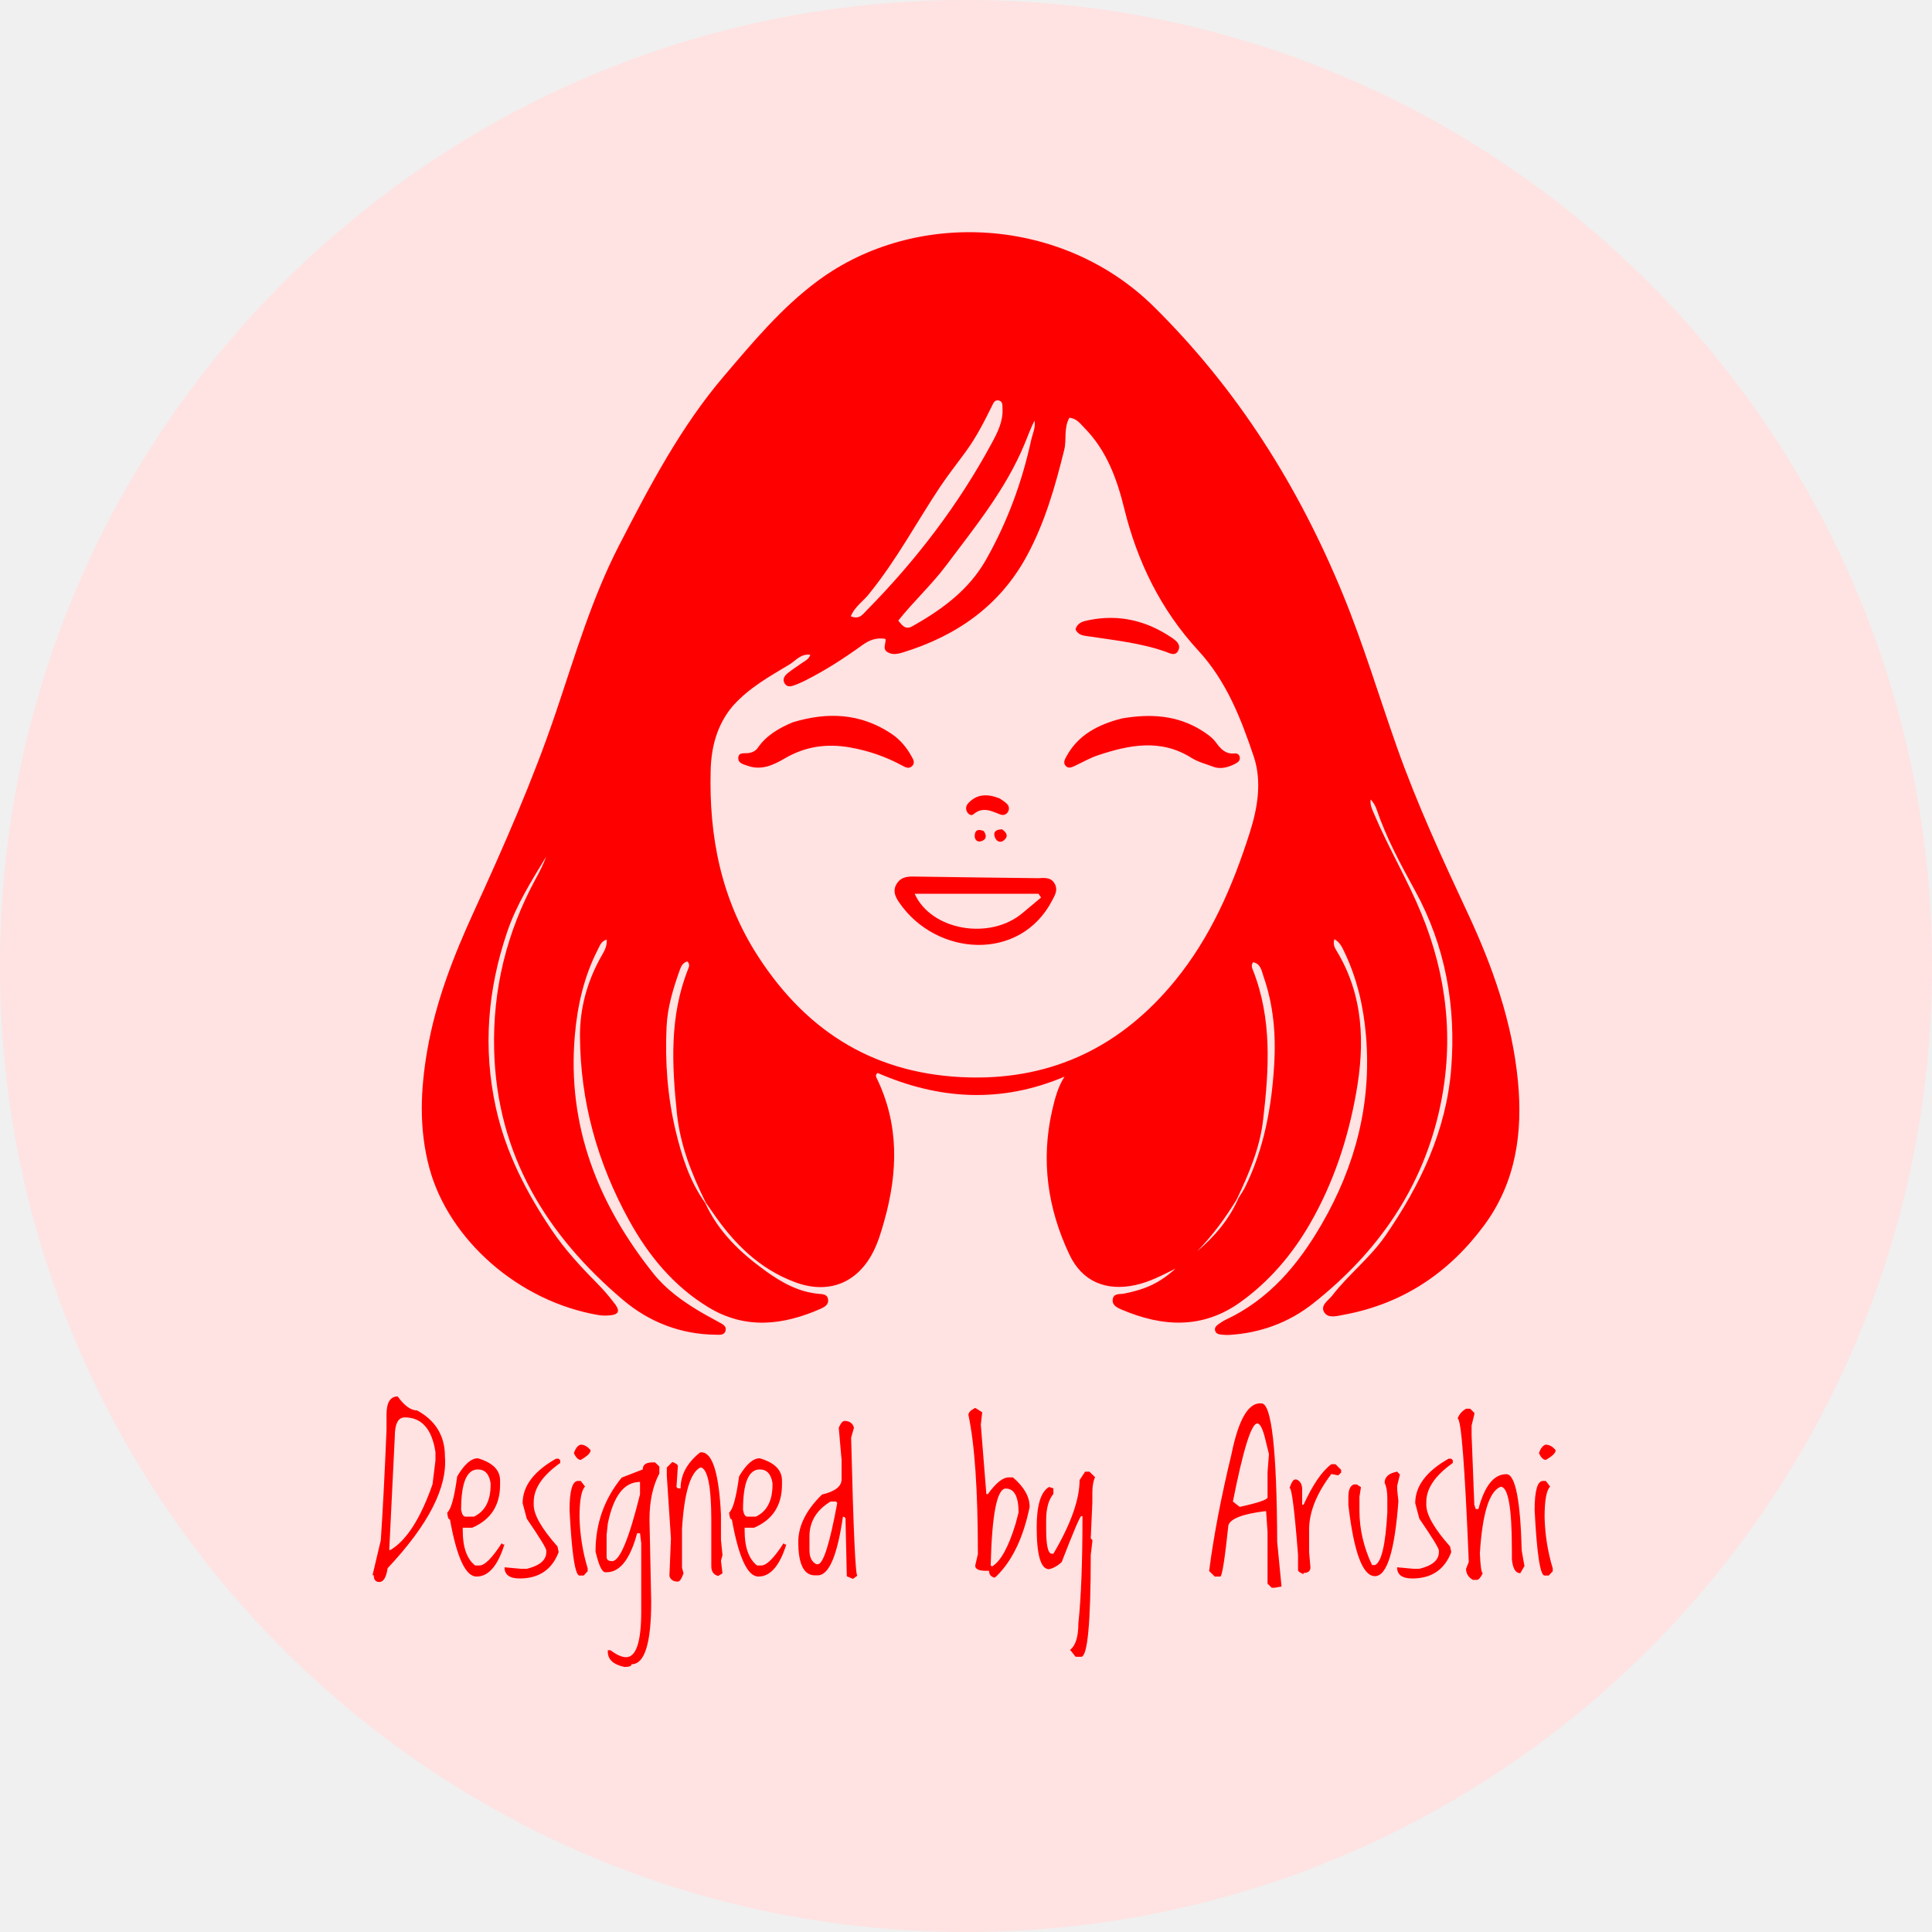
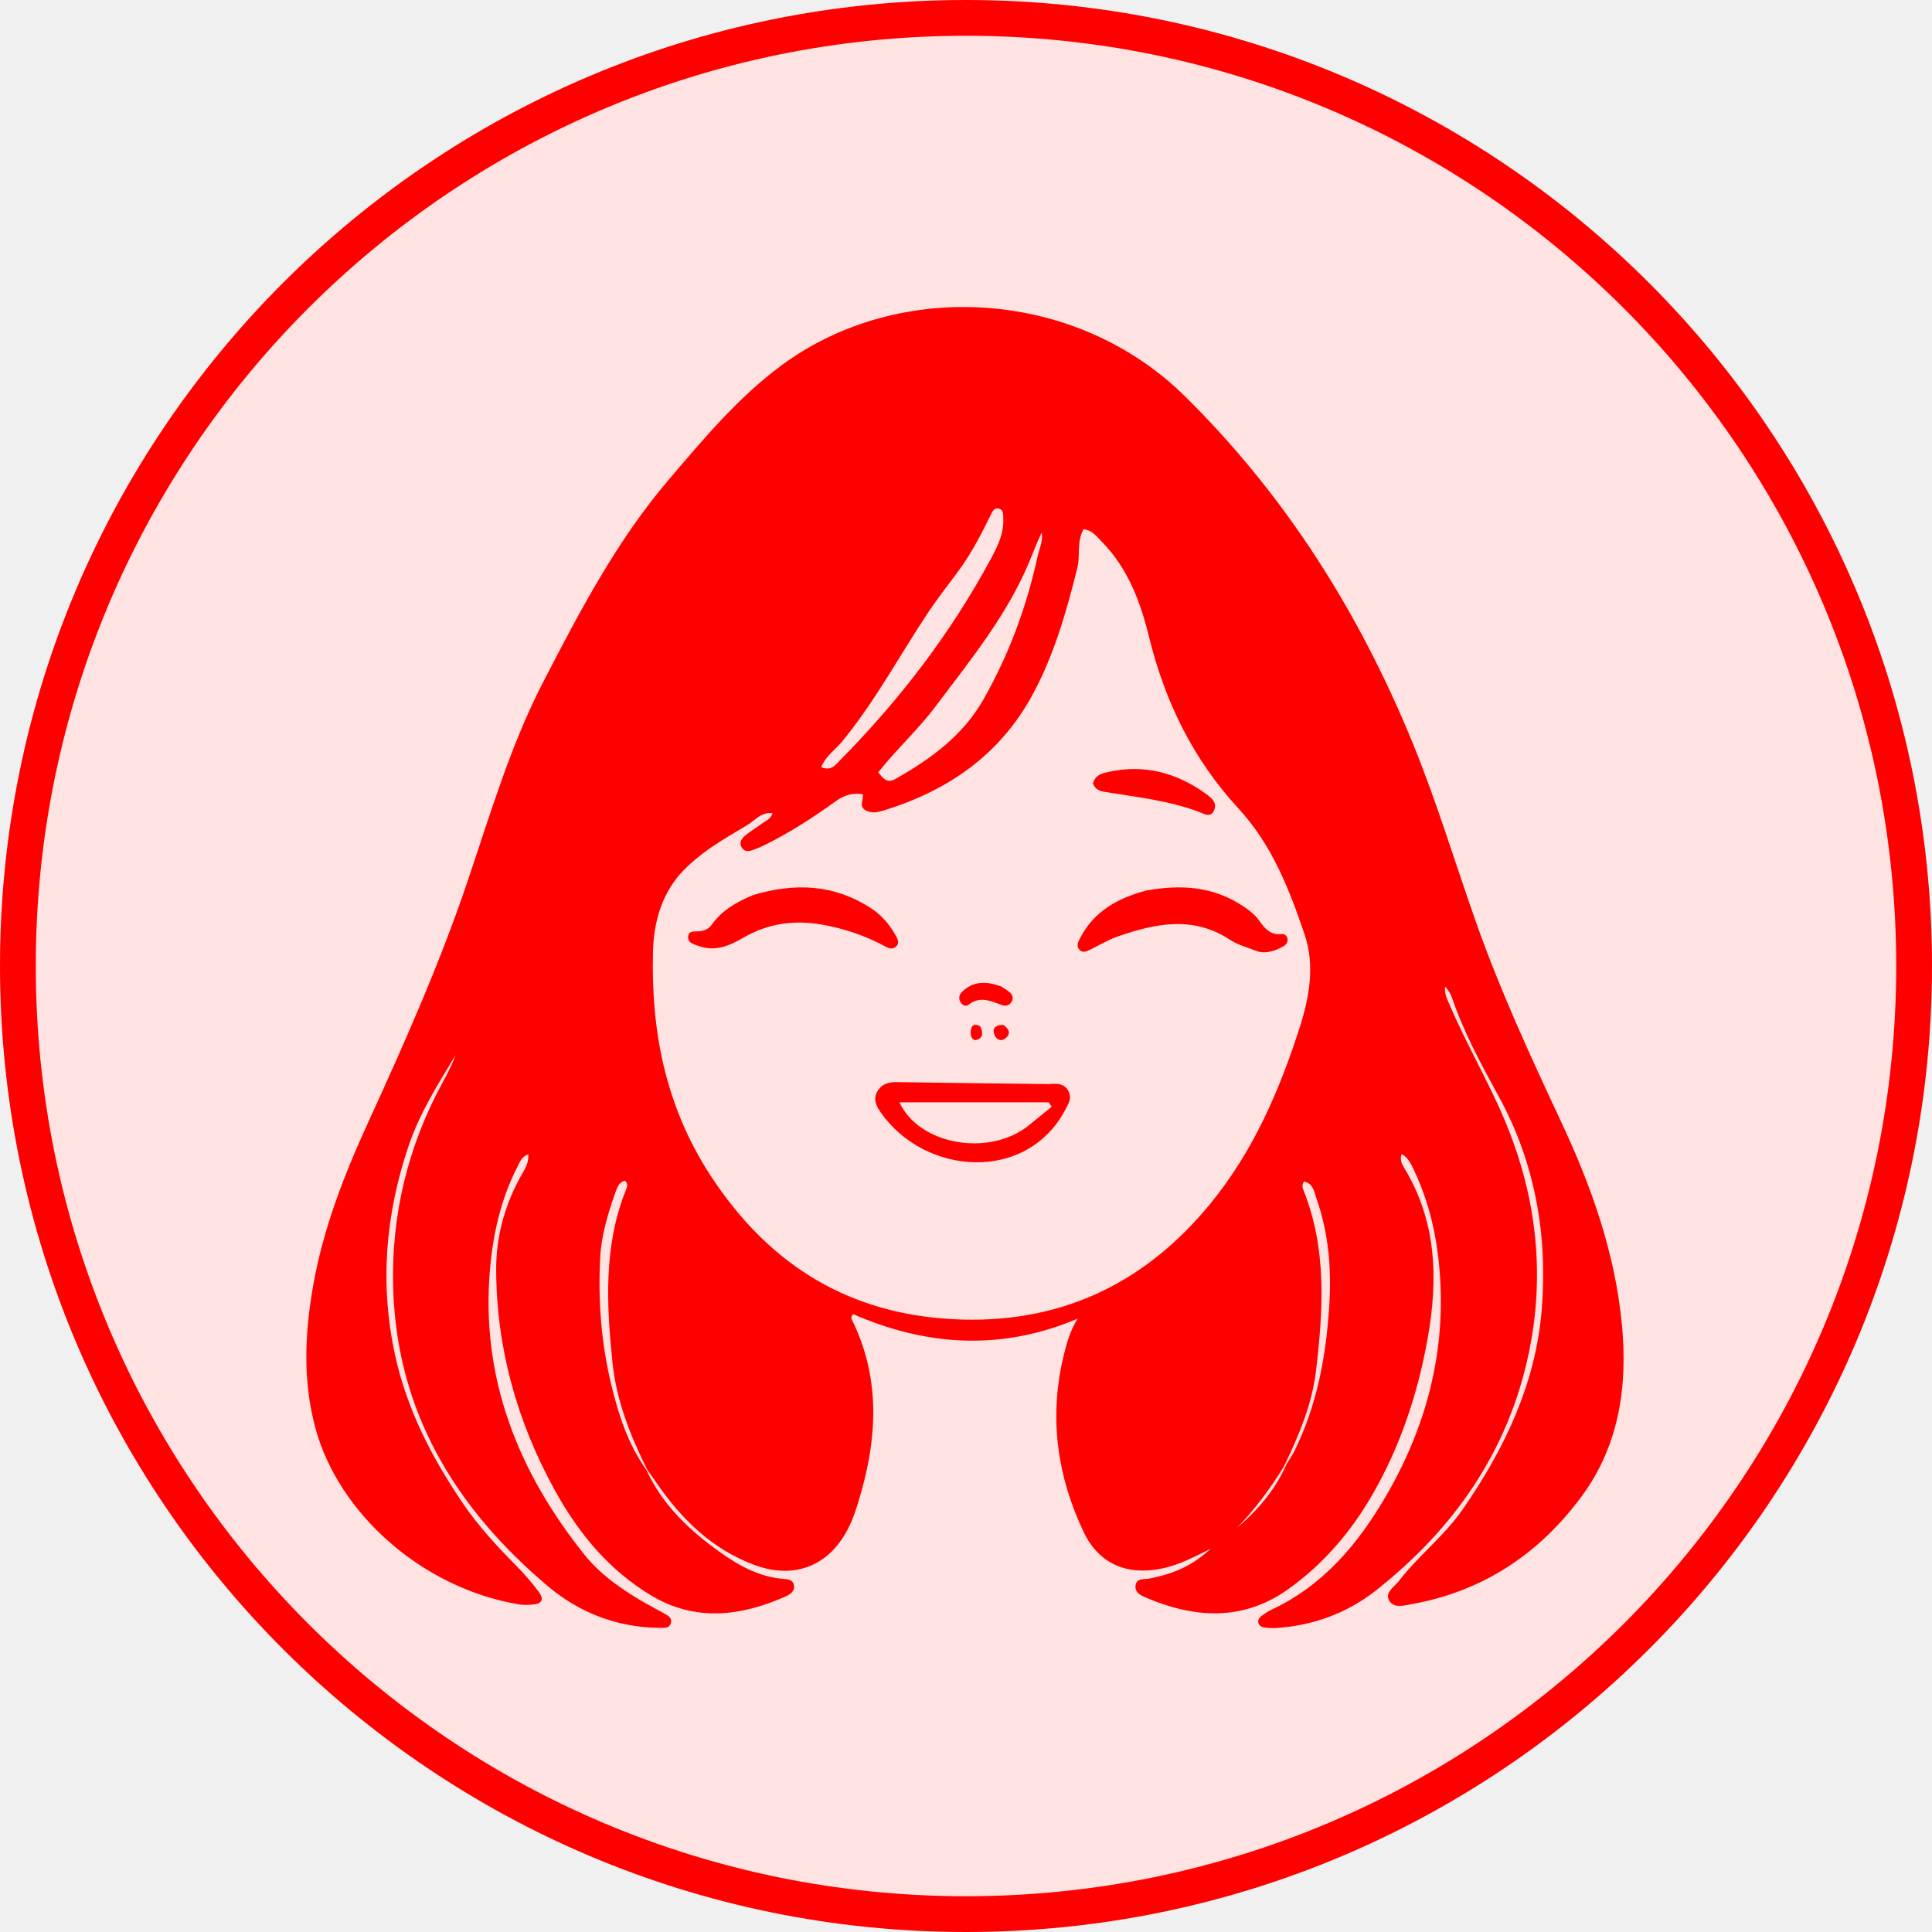
- <svg xmlns="http://www.w3.org/2000/svg" width="506" height="506" viewBox="0 0 506 506" fill="none">
-   <g clip-path="url(#clip0_723_44)">
-     <circle cx="253" cy="253" r="253" fill="#FFE2E2" />
-     <path d="M184.707 315.091C188.154 322.633 193.918 328.116 200.509 332.865C204.743 335.915 209.203 338.421 214.554 338.873C215.49 338.952 216.616 338.997 216.861 340.173C217.156 341.593 216.042 342.28 215.009 342.737C205.177 347.089 195.28 348.268 185.626 342.437C176.471 336.908 169.852 328.853 164.763 319.619C156.507 304.642 151.992 288.573 151.9 271.396C151.861 264.196 153.696 257.415 157.14 251.074C157.946 249.59 159.024 248.185 158.922 246.084C157.444 246.476 157.091 247.701 156.57 248.711C152.922 255.791 151.214 263.449 150.544 271.276C148.518 294.959 156.635 315.397 171.184 333.612C174.429 337.676 178.66 340.712 183.111 343.385C184.83 344.418 186.624 345.327 188.365 346.325C189.181 346.793 190.264 347.232 190.051 348.385C189.79 349.795 188.456 349.576 187.474 349.567C178.3 349.491 170.031 346.255 163.228 340.505C143.048 323.449 130.166 302.357 129.423 275.162C128.986 259.157 132.694 244.108 140.369 230.044C141.372 228.207 142.322 226.34 143.047 224.358C139.193 230.704 135.241 236.98 132.826 244.1C127.707 259.186 126.444 274.495 129.873 290.111C132.455 301.869 137.869 312.343 144.55 322.235C147.936 327.248 152.005 331.669 156.248 335.956C157.991 337.717 159.629 339.609 161.112 341.594C162.467 343.408 161.939 344.341 159.652 344.503C158.703 344.57 157.723 344.589 156.791 344.431C135.673 340.853 117.556 324.558 112.499 306.071C109.667 295.715 110.109 285.301 111.949 274.832C114.167 262.204 118.765 250.443 124.072 238.837C131.936 221.642 139.577 204.362 145.65 186.39C150.626 171.665 155.007 156.653 162.179 142.757C170.159 127.296 178.224 111.852 189.606 98.504C197.231 89.562 204.756 80.495 214.316 73.453C239.881 54.624 278.346 56.76 302.203 80.326C324.136 101.992 340.121 127.417 351.747 155.749C357.111 168.821 361.157 182.378 365.864 195.693C371.126 210.58 377.745 224.901 384.411 239.179C390.97 253.229 396.058 267.67 397.552 283.141C398.852 296.605 397.029 309.621 388.769 320.829C379.579 333.298 367.426 341.486 351.996 344.327C350.275 344.644 347.938 345.37 346.875 343.784C345.616 341.904 347.92 340.615 348.95 339.277C353.208 333.746 358.836 329.449 362.837 323.65C371.991 310.384 378.781 296.144 380.074 279.889C381.373 263.549 378.589 247.839 370.652 233.338C366.835 226.366 363.054 219.416 360.499 211.86C360.199 210.973 359.677 210.161 358.997 209.384C358.735 210.86 359.438 212.112 359.989 213.409C363.725 222.208 368.649 230.463 372.276 239.284C378.936 255.477 380.843 272.315 377.23 289.555C372.721 311.072 360.836 328.024 343.829 341.438C337.543 346.395 330.023 349.165 321.853 349.623C321.282 349.655 320.704 349.619 320.134 349.566C319.369 349.493 318.523 349.413 318.257 348.542C317.985 347.648 318.664 347.134 319.3 346.692C319.849 346.311 320.413 345.934 321.015 345.651C332.417 340.306 340.033 331.216 346.187 320.564C354.994 305.321 359.224 289.028 357.772 271.416C357.14 263.755 355.451 256.31 352.095 249.322C351.491 248.065 350.919 246.766 349.49 245.985C349.082 247.209 349.505 248.113 349.977 248.885C357.142 260.617 357.499 273.318 355.172 286.325C353.02 298.35 349.228 309.845 343.099 320.475C338.412 328.603 332.4 335.657 324.763 341.109C314.893 348.155 304.359 347.527 293.703 342.964C292.576 342.481 291.245 341.863 291.421 340.359C291.624 338.618 293.299 339.026 294.412 338.804C300.1 337.672 303.817 335.953 307.855 332.269C304.432 333.964 301.074 335.778 297.282 336.582C289.685 338.194 283.446 335.682 280.088 328.593C274.416 316.618 272.575 304.029 275.54 290.928C276.25 287.787 277.075 284.696 278.791 281.982C262.16 289.04 245.892 288 229.843 281.006C229.365 281.413 229.329 281.801 229.506 282.159C235.547 294.42 235.189 307.032 231.579 319.822C230.774 322.672 229.944 325.506 228.551 328.153C224.333 336.167 216.825 339.011 208.235 335.815C198.87 332.331 192.206 325.663 186.706 317.612C186.169 316.827 185.605 316.061 184.85 314.97C181.067 307.335 178.134 299.807 177.29 291.618C175.973 278.839 175.311 266.107 180.222 253.809C180.469 253.191 180.747 252.563 180.034 251.81C178.795 252.075 178.344 253.176 177.982 254.197C176.291 258.969 174.815 263.83 174.577 268.908C174.146 278.09 174.811 287.213 176.958 296.175C178.561 302.869 180.636 309.396 184.707 315.091ZM324.431 313.677C324.976 312.784 325.592 311.927 326.055 310.993C331.059 300.889 333.033 290.06 333.714 278.917C334.197 271.022 333.552 263.269 330.926 255.762C330.407 254.28 330.224 252.425 328.204 252.005C327.608 252.818 327.898 253.447 328.143 254.065C333.204 266.868 332.366 280.066 330.813 293.322C329.956 300.64 327.152 307.314 323.866 314.187C320.883 319.064 317.524 323.659 313.503 327.754C318.052 323.902 321.875 319.501 324.431 313.677ZM191.937 184.882C187.843 189.713 186.293 195.547 186.127 201.627C185.65 219.039 188.839 235.472 198.539 250.471C211.631 270.716 229.793 281.62 253.942 282.185C275.986 282.701 293.763 273.894 307.648 256.971C317.078 245.477 322.858 232.091 327.315 218.088C329.395 211.55 330.557 204.631 328.34 198.066C324.989 188.146 321.225 178.399 313.836 170.383C304.078 159.799 297.875 147.176 294.437 133.16C292.535 125.406 289.813 117.96 284.031 112.085C282.93 110.965 281.968 109.571 280.077 109.408C278.544 112.112 279.401 115.111 278.725 117.836C276.355 127.394 273.665 136.861 268.942 145.579C261.854 158.666 250.586 166.487 236.635 170.824C235.266 171.25 233.843 171.614 232.469 170.817C230.943 169.931 232.182 168.398 231.889 167.32C229.459 166.922 227.621 167.672 225.821 168.974C221.017 172.448 216.039 175.661 210.724 178.318C209.872 178.744 208.992 179.125 208.099 179.457C207.175 179.801 206.146 180.024 205.517 179.023C204.814 177.904 205.486 176.963 206.33 176.285C207.517 175.33 208.816 174.512 210.063 173.631C210.869 173.062 211.85 172.649 212.222 171.485C209.697 171.159 208.409 173.038 206.76 174.032C201.617 177.132 196.301 180.022 191.937 184.882ZM235.257 162.544C236.251 163.663 237.041 165.099 238.989 163.999C246.736 159.623 253.762 154.518 258.277 146.534C263.826 136.72 267.679 126.289 270.059 115.297C270.423 113.614 271.286 111.996 270.934 110.167C269.946 112.141 269.199 114.186 268.371 116.196C263.468 128.105 255.398 137.962 247.777 148.128C243.98 153.192 239.319 157.437 235.257 162.544ZM227.792 155.313C226.262 157.377 223.872 158.803 222.828 161.408C225.071 162.351 225.971 160.885 226.996 159.846C239.945 146.717 251.045 132.202 259.811 115.944C261.316 113.154 262.722 110.339 262.563 107.04C262.523 106.199 262.672 105.156 261.603 104.886C260.51 104.61 260.134 105.638 259.777 106.364C257.793 110.394 255.755 114.388 253.113 118.041C250.82 121.211 248.38 124.263 246.203 127.53C240.117 136.662 234.965 146.413 227.792 155.313Z" fill="#FF0000" />
-     <path d="M272.079 230.003C273.9 229.853 275.409 229.871 276.278 231.545C277.109 233.147 276.302 234.411 275.579 235.807C267.161 252.054 245.122 250.51 235.462 236.309C234.447 234.817 233.769 233.31 234.806 231.537C235.816 229.81 237.399 229.543 239.229 229.573C250.098 229.747 260.967 229.867 272.079 230.003ZM267.898 239.051C269.488 237.72 271.078 236.389 272.668 235.059C272.437 234.732 272.207 234.405 271.976 234.079C261.218 234.079 250.459 234.079 239.555 234.079C243.834 243.674 259.296 246.4 267.898 239.051Z" fill="#FF0000" />
-     <path d="M207.588 189.185C216.743 186.405 225.323 186.797 233.338 192.084C235.626 193.593 237.35 195.61 238.671 197.98C239.124 198.794 239.757 199.733 238.919 200.609C238.092 201.474 237.127 200.961 236.286 200.506C231.97 198.168 227.437 196.597 222.564 195.748C216.448 194.682 210.846 195.507 205.477 198.659C202.528 200.39 199.385 201.853 195.763 200.55C194.677 200.159 193.316 199.915 193.36 198.511C193.408 196.998 194.84 197.35 195.817 197.255C196.933 197.147 197.873 196.728 198.505 195.815C200.72 192.616 203.903 190.748 207.588 189.185Z" fill="#FF0000" />
-     <path d="M293.827 188.166C301.337 186.876 308.34 187.295 314.783 191.352C316.167 192.223 317.518 193.158 318.483 194.479C319.717 196.169 321.007 197.592 323.372 197.325C323.954 197.259 324.524 197.567 324.681 198.216C324.866 198.98 324.423 199.532 323.82 199.867C321.922 200.921 319.738 201.577 317.772 200.822C315.857 200.085 313.83 199.612 312.009 198.465C304.003 193.421 295.709 195.081 287.474 197.843C285.406 198.536 283.483 199.662 281.493 200.587C280.701 200.955 279.848 201.372 279.118 200.599C278.394 199.83 278.835 198.975 279.244 198.216C282.341 192.475 287.56 189.759 293.827 188.166Z" fill="#FF0000" />
-     <path d="M281.683 164.806C282.272 162.972 283.779 162.705 285.138 162.426C293.029 160.808 300.255 162.524 306.871 167C308.073 167.813 309.413 168.847 308.548 170.469C307.758 171.949 306.32 171.049 305.225 170.666C298.708 168.385 291.886 167.686 285.124 166.66C283.843 166.465 282.416 166.454 281.683 164.806Z" fill="#FF0000" />
-     <path d="M261.803 209.106C262.604 209.666 263.284 210.051 263.786 210.599C264.346 211.209 264.395 212.033 263.925 212.728C263.442 213.443 262.677 213.6 261.887 213.284C259.572 212.355 257.308 211.225 254.937 213.266C254.386 213.74 253.657 213.311 253.28 212.633C252.786 211.743 253.056 210.911 253.677 210.265C255.984 207.864 258.72 207.907 261.803 209.106Z" fill="#FF0000" />
-     <path d="M262.443 217.202C263.896 218.19 264.087 219.249 262.78 220.193C261.959 220.786 261.046 220.329 260.667 219.518C259.966 218.019 260.68 217.242 262.443 217.202Z" fill="#FF0000" />
-     <path d="M257.662 217.659C258.635 219.116 258.163 220.03 256.791 220.361C255.93 220.569 255.3 219.889 255.281 219.041C255.248 217.525 256.045 216.985 257.662 217.659Z" fill="#FF0000" />
-     <path d="M104.16 365.737C105.918 368.181 107.614 369.402 109.249 369.402C114.101 372.057 116.526 376.064 116.526 381.426C117.212 389.564 112.211 399.329 101.523 410.72C101.154 413.128 100.434 414.332 99.361 414.332C98.377 414.332 97.885 413.734 97.885 412.539H97.568L99.731 403.416C100.24 395.963 100.741 386.312 101.233 374.465V370.483C101.233 367.319 102.209 365.737 104.16 365.737ZM101.945 405.947H102.262C106.48 403.434 110.154 397.694 113.283 388.729L114.048 382.507V380.292C113.116 374.245 110.436 371.222 106.006 371.222C104.266 371.222 103.396 372.918 103.396 376.311L101.945 405.947ZM125.148 381.927C129.033 383.069 130.976 385.012 130.976 387.754V388.835C130.976 394.267 128.541 398.028 123.672 400.12H121.193V400.885C121.193 405.244 122.274 408.285 124.437 410.008H125.57C126.941 410.008 128.884 408.065 131.397 404.181L131.714 404.497H132.109C130.369 410.104 127.935 412.908 124.806 412.908C121.958 412.908 119.638 407.925 117.845 397.958C117.458 397.958 117.221 397.352 117.133 396.139C118.117 395.383 118.987 392.228 119.743 386.673C121.606 383.509 123.408 381.927 125.148 381.927ZM120.772 395.427C120.982 396.622 121.36 397.22 121.905 397.22H124.12C127.038 395.849 128.497 393.054 128.497 388.835V388.466C128.128 386.058 127.012 384.854 125.148 384.854C122.23 384.854 120.772 388.378 120.772 395.427ZM146.321 382.032L146.717 382.454V383.166C142.094 386.436 139.782 389.837 139.782 393.37V394.135C139.782 396.719 141.856 400.349 146.005 405.024L146.321 406.501C144.564 411.106 141.162 413.409 136.117 413.409C133.463 413.409 132.136 412.434 132.136 410.482L136.486 410.878H137.963C141.373 410.052 143.078 408.593 143.078 406.501V406.105C143.078 405.508 141.373 402.722 137.963 397.747L136.882 393.687C136.882 389.222 139.8 385.337 145.636 382.032H146.321ZM152.096 378.367C153.027 378.367 153.889 378.851 154.68 379.817C154.68 380.538 153.818 381.382 152.096 382.349C151.445 382.349 150.848 381.76 150.303 380.582C150.777 379.246 151.375 378.508 152.096 378.367ZM152.096 387.859L153.23 389.336C152.263 390.303 151.779 392.966 151.779 397.325C151.885 401.931 152.597 406.413 153.915 410.772V411.511L152.86 412.645H151.779C150.619 412.645 149.749 406.923 149.169 395.479C149.169 390.399 149.907 387.859 151.384 387.859H152.096ZM170.869 383.008H171.555L172.689 384.089V385.908C170.966 389.16 170.105 393.177 170.105 397.958L170.553 419.447C170.553 430.398 168.839 435.874 165.411 435.874C165.411 436.349 164.796 436.586 163.565 436.586C160.647 435.971 159.189 434.635 159.189 432.578V432.209H159.9C161.518 433.422 162.871 434.028 163.961 434.028C166.615 434.028 167.942 430.021 167.942 422.005V404.181L167.626 401.57H166.861C165.033 408.373 162.37 411.774 158.872 411.774H158.45C157.624 411.669 156.798 409.858 155.972 406.343C155.972 399.03 158.257 392.579 162.827 386.989L168.338 384.854C168.338 383.623 169.182 383.008 170.869 383.008ZM158.872 401.966V407.793C158.872 408.514 159.355 408.874 160.322 408.874C162.309 408.874 164.743 403.038 167.626 391.366V388.123C163.478 388.123 160.665 391.762 159.189 399.039L158.872 401.966ZM183.394 380.371H183.71C186.593 380.371 188.298 385.82 188.825 396.719V403.311L189.221 407.292L188.825 408.769L189.221 412.064L188.087 412.75C186.892 412.434 186.294 411.59 186.294 410.219V398.169C186.294 389.679 185.433 385.073 183.71 384.353H183.394C180.792 385.688 179.201 391.032 178.621 400.384V410.588L179.017 412.064C178.507 413.506 178.015 414.227 177.54 414.227C176.327 414.227 175.589 413.734 175.325 412.75L175.721 402.941L174.64 386.515V384.353L176.09 382.902C177.057 383.254 177.54 383.614 177.54 383.983L177.171 389.441L177.54 389.811H178.252C178.252 386.242 179.966 383.096 183.394 380.371ZM198.977 381.927C202.861 383.069 204.804 385.012 204.804 387.754V388.835C204.804 394.267 202.369 398.028 197.5 400.12H195.022V400.885C195.022 405.244 196.103 408.285 198.265 410.008H199.398C200.77 410.008 202.712 408.065 205.226 404.181L205.542 404.497H205.938C204.197 410.104 201.763 412.908 198.634 412.908C195.786 412.908 193.466 407.925 191.673 397.958C191.286 397.958 191.049 397.352 190.961 396.139C191.945 395.383 192.815 392.228 193.571 386.673C195.435 383.509 197.236 381.927 198.977 381.927ZM194.6 395.427C194.811 396.622 195.189 397.22 195.733 397.22H197.948C200.866 395.849 202.325 393.054 202.325 388.835V388.466C201.956 386.058 200.84 384.854 198.977 384.854C196.059 384.854 194.6 388.378 194.6 395.427ZM221.125 372.145C222.496 372.145 223.34 372.742 223.656 373.938L222.918 376.521C223.516 401.184 224.069 413.225 224.579 412.645L223.393 413.515C222.391 413.075 221.855 412.855 221.784 412.855L221.441 397.642L221.125 397.272H220.756C219.279 407.485 217.082 412.592 214.164 412.592H213.452C210.534 412.592 209.075 409.674 209.075 403.838C209.075 399.602 211.149 395.462 215.298 391.419C218.708 390.628 220.413 389.301 220.413 387.438V382.349L219.675 373.938C220.132 372.848 220.615 372.25 221.125 372.145ZM212.002 402.388V406C212.002 407.881 212.617 409.111 213.848 409.691H214.164C215.605 409.691 217.311 404.339 219.279 393.634L218.963 393.265H217.513C213.839 395.497 212.002 398.538 212.002 402.388ZM255.429 368.743L257.248 369.877L256.879 373.12L258.329 391.313H258.725C260.834 388.396 262.645 386.937 264.156 386.937H265.29C268.208 389.433 269.667 392.008 269.667 394.662C268.015 402.73 265.105 408.795 260.939 412.855L260.491 413.198C259.524 412.97 259.041 412.372 259.041 411.405H258.329C256.536 411.405 255.569 411.027 255.429 410.271V409.955L256.114 407.028C256.114 390.435 255.288 378.288 253.636 370.589C253.636 369.938 254.233 369.323 255.429 368.743ZM259.463 409.955L259.806 410.271C262.073 408.936 264.139 405.191 266.002 399.039L266.767 396.139C266.767 391.955 265.65 389.863 263.418 389.863C261.115 389.863 259.797 396.561 259.463 409.955ZM284.195 385.434H285.329L286.806 386.884C286.331 387.868 286.094 389.204 286.094 390.892V393.476L285.672 402.941L286.094 403.311V403.68L285.672 407.292C285.672 425.046 284.837 433.923 283.167 433.923H281.717L280.267 432.104C281.708 430.979 282.429 428.667 282.429 425.169C283.149 418.507 283.51 409.146 283.51 397.088H283.167C282.815 397.211 281.11 401.228 278.052 409.138C276.997 410.104 275.898 410.72 274.756 410.983C272.594 410.983 271.513 407.327 271.513 400.015C271.513 394.214 272.594 390.689 274.756 389.441L275.89 389.811V391.261C274.624 392.772 273.991 395.075 273.991 398.169V400.384C273.991 404.743 274.483 406.923 275.468 406.923H275.89C280.46 399.153 282.745 392.729 282.745 387.648L284.195 385.434ZM330.417 367.557C333.036 367.627 334.398 379.721 334.504 403.838L335.638 415.519L333.818 415.835H333.054L331.973 414.754V401.254L331.604 395.796H331.261C325.442 396.517 322.261 397.747 321.716 399.487C320.784 408.329 320.081 412.803 319.606 412.908H318.156L316.68 411.458C317.875 402.212 319.826 392.008 322.533 380.846C324.397 371.635 327.024 367.205 330.417 367.557ZM322.902 393.265L324.695 394.662C329.547 393.59 331.973 392.764 331.973 392.184V385.592L332.342 380.846L331.445 377.181C330.76 374.263 330.039 372.804 329.283 372.804C327.736 372.804 325.609 379.624 322.902 393.265ZM348.689 383.482H349.771L351.247 384.959V385.697L350.482 386.409L348.689 386.04C344.805 391.173 342.862 396.033 342.862 400.621V406.448L343.205 410.482C343.205 411.467 342.607 411.959 341.412 411.959V412.275C340.445 411.906 339.962 411.546 339.962 411.194V407.187C339.048 395.532 338.31 389.705 337.747 389.705C338.239 388.229 338.723 387.49 339.197 387.49H339.566C340.551 387.877 341.043 388.738 341.043 390.074V394.082H341.412C343.82 388.826 346.246 385.293 348.689 383.482ZM365.934 385.434L366.646 386.198L365.934 389.099V390.232L366.25 393.159C365.283 406.255 363.235 412.803 360.106 412.803C356.907 412.803 354.587 406.598 353.146 394.188V392.025C353.146 390.18 353.629 389.099 354.596 388.782H355.36L356.441 389.494L356.046 392.025V395.638C356.046 400.472 357.145 405.227 359.342 409.902H360.106C361.794 409.217 362.875 404.611 363.35 396.086V392.395C363.35 390.672 363.112 389.327 362.638 388.36C362.638 386.813 363.736 385.838 365.934 385.434ZM380.093 382.032L380.488 382.454V383.166C375.865 386.436 373.554 389.837 373.554 393.37V394.135C373.554 396.719 375.628 400.349 379.776 405.024L380.093 406.501C378.335 411.106 374.934 413.409 369.889 413.409C367.234 413.409 365.907 412.434 365.907 410.482L370.258 410.878H371.734C375.145 410.052 376.85 408.593 376.85 406.501V406.105C376.85 405.508 375.145 402.722 371.734 397.747L370.653 393.687C370.653 389.222 373.571 385.337 379.407 382.032H380.093ZM383.969 368.954H385.05L386.131 370.035V370.431L385.419 373.331V375.889L386.131 394.135L386.5 395.216H387.212C388.829 389.134 391.264 386.093 394.516 386.093C396.854 386.093 398.198 392.781 398.55 406.158L399.262 410.166L398.181 412.012C396.915 412.012 396.177 410.781 395.966 408.32V405.789C395.966 394.855 394.99 389.389 393.039 389.389C390.051 390.531 388.231 396.358 387.581 406.87C387.739 410.298 387.994 412.012 388.346 412.012C387.836 413.084 387.353 413.673 386.896 413.778H385.762C384.566 413.093 383.969 412.126 383.969 410.878L384.681 409.085C383.661 384.036 382.686 371.512 381.754 371.512C382.158 370.422 382.897 369.569 383.969 368.954ZM404.852 378.367C405.783 378.367 406.645 378.851 407.436 379.817C407.436 380.538 406.574 381.382 404.852 382.349C404.201 382.349 403.604 381.76 403.059 380.582C403.533 379.246 404.131 378.508 404.852 378.367ZM404.852 387.859L405.985 389.336C405.019 390.303 404.535 392.966 404.535 397.325C404.641 401.931 405.353 406.413 406.671 410.772V411.511L405.616 412.645H404.535C403.375 412.645 402.505 406.923 401.925 395.479C401.925 390.399 402.663 387.859 404.14 387.859H404.852Z" fill="#FF0000" />
+ <svg xmlns="http://www.w3.org/2000/svg" width="54" height="54" viewBox="0 0 54 54" fill="none">
+   <g clip-path="url(#clip0_783_96)">
+     <circle cx="27" cy="27" r="26.5" fill="#FFE2E2" stroke="#FF0000" />
+     <path d="M18.07 41.09C18.512 42.054 19.25 42.755 20.094 43.362C20.636 43.752 21.208 44.073 21.893 44.131C22.013 44.141 22.157 44.146 22.188 44.297C22.226 44.478 22.084 44.566 21.951 44.625C20.692 45.181 19.424 45.332 18.188 44.586C17.015 43.879 16.168 42.85 15.516 41.669C14.458 39.754 13.88 37.7 13.868 35.504C13.863 34.583 14.098 33.717 14.539 32.906C14.643 32.716 14.781 32.536 14.768 32.268C14.578 32.318 14.533 32.475 14.466 32.604C13.999 33.509 13.78 34.488 13.694 35.489C13.435 38.516 14.475 41.129 16.338 43.458C16.754 43.977 17.296 44.366 17.866 44.707C18.086 44.84 18.316 44.956 18.539 45.083C18.643 45.143 18.782 45.199 18.755 45.347C18.721 45.527 18.55 45.499 18.425 45.498C17.25 45.488 16.19 45.074 15.319 44.339C12.734 42.159 11.085 39.462 10.989 35.985C10.933 33.939 11.408 32.015 12.391 30.217C12.52 29.982 12.641 29.744 12.734 29.49C12.241 30.302 11.735 31.104 11.425 32.014C10.77 33.943 10.608 35.9 11.047 37.897C11.378 39.4 12.071 40.739 12.927 42.004C13.36 42.644 13.882 43.209 14.425 43.758C14.648 43.983 14.858 44.225 15.048 44.478C15.222 44.71 15.154 44.83 14.861 44.85C14.74 44.859 14.614 44.861 14.495 44.841C11.79 44.384 9.469 42.3 8.822 39.937C8.459 38.613 8.516 37.282 8.751 35.943C9.035 34.329 9.624 32.825 10.304 31.341C11.311 29.143 12.29 26.934 13.068 24.636C13.705 22.754 14.266 20.834 15.185 19.058C16.207 17.081 17.24 15.107 18.698 13.4C19.674 12.257 20.638 11.098 21.863 10.198C25.137 7.79 30.064 8.064 33.119 11.076C35.928 13.846 37.976 17.097 39.465 20.719C40.152 22.39 40.67 24.123 41.273 25.826C41.947 27.729 42.795 29.56 43.648 31.385C44.489 33.181 45.14 35.028 45.331 37.005C45.498 38.727 45.264 40.391 44.207 41.824C43.03 43.418 41.473 44.465 39.497 44.828C39.276 44.868 38.977 44.961 38.841 44.758C38.679 44.518 38.975 44.353 39.106 44.182C39.652 43.475 40.373 42.926 40.885 42.184C42.058 40.488 42.927 38.668 43.093 36.59C43.259 34.501 42.903 32.492 41.886 30.638C41.397 29.747 40.913 28.858 40.586 27.892C40.547 27.779 40.48 27.675 40.393 27.576C40.36 27.765 40.45 27.925 40.52 28.09C40.999 29.215 41.63 30.271 42.094 31.399C42.947 33.469 43.191 35.621 42.729 37.825C42.151 40.576 40.629 42.744 38.451 44.459C37.645 45.092 36.682 45.446 35.636 45.505C35.563 45.509 35.489 45.505 35.416 45.498C35.318 45.488 35.209 45.478 35.175 45.367C35.14 45.252 35.227 45.187 35.309 45.13C35.379 45.081 35.452 45.033 35.529 44.997C36.989 44.314 37.964 43.152 38.753 41.79C39.881 39.841 40.422 37.758 40.236 35.507C40.156 34.527 39.939 33.575 39.509 32.682C39.432 32.521 39.359 32.355 39.176 32.255C39.123 32.412 39.178 32.527 39.238 32.626C40.156 34.126 40.202 35.75 39.903 37.413C39.628 38.95 39.142 40.419 38.357 41.779C37.757 42.818 36.987 43.719 36.009 44.416C34.745 45.317 33.395 45.237 32.031 44.654C31.886 44.592 31.716 44.513 31.738 44.321C31.764 44.098 31.979 44.15 32.121 44.122C32.85 43.977 33.326 43.757 33.843 43.286C33.405 43.503 32.975 43.735 32.489 43.838C31.516 44.044 30.717 43.723 30.287 42.816C29.56 41.285 29.324 39.676 29.704 38.001C29.795 37.599 29.901 37.204 30.121 36.857C27.99 37.76 25.907 37.627 23.851 36.733C23.79 36.785 23.785 36.834 23.808 36.88C24.582 38.447 24.536 40.06 24.073 41.695C23.971 42.059 23.864 42.422 23.686 42.76C23.145 43.785 22.184 44.148 21.084 43.74C19.884 43.294 19.031 42.442 18.326 41.413C18.257 41.312 18.185 41.214 18.088 41.075C17.604 40.099 17.228 39.136 17.12 38.089C16.951 36.456 16.867 34.828 17.496 33.255C17.527 33.176 17.563 33.096 17.472 33C17.313 33.034 17.255 33.175 17.209 33.305C16.992 33.915 16.803 34.537 16.773 35.186C16.717 36.36 16.803 37.526 17.078 38.672C17.283 39.528 17.549 40.362 18.07 41.09ZM35.966 40.909C36.036 40.795 36.115 40.686 36.174 40.566C36.815 39.275 37.068 37.89 37.155 36.465C37.217 35.456 37.134 34.465 36.798 33.505C36.732 33.316 36.708 33.078 36.449 33.025C36.373 33.129 36.41 33.209 36.441 33.288C37.09 34.925 36.983 36.612 36.784 38.307C36.674 39.243 36.315 40.096 35.894 40.974C35.512 41.598 35.081 42.185 34.566 42.709C35.149 42.217 35.639 41.654 35.966 40.909ZM18.996 24.443C18.472 25.061 18.273 25.807 18.252 26.584C18.191 28.81 18.599 30.911 19.842 32.829C21.519 35.417 23.845 36.811 26.938 36.883C29.761 36.949 32.038 35.823 33.817 33.66C35.024 32.19 35.765 30.479 36.336 28.689C36.602 27.853 36.751 26.968 36.467 26.129C36.038 24.861 35.556 23.615 34.609 22.59C33.359 21.237 32.565 19.623 32.124 17.831C31.881 16.84 31.532 15.888 30.792 15.137C30.651 14.993 30.527 14.815 30.285 14.794C30.089 15.14 30.199 15.524 30.112 15.872C29.808 17.094 29.464 18.304 28.859 19.419C27.951 21.092 26.508 22.092 24.721 22.646C24.546 22.701 24.363 22.747 24.188 22.645C23.992 22.532 24.151 22.336 24.113 22.198C23.802 22.147 23.567 22.243 23.336 22.41C22.721 22.854 22.083 23.265 21.402 23.604C21.293 23.659 21.181 23.707 21.066 23.75C20.948 23.794 20.816 23.822 20.735 23.694C20.645 23.551 20.732 23.431 20.84 23.344C20.992 23.222 21.158 23.118 21.318 23.005C21.421 22.932 21.547 22.88 21.594 22.731C21.271 22.689 21.106 22.929 20.895 23.056C20.236 23.453 19.555 23.822 18.996 24.443ZM24.545 21.588C24.672 21.731 24.773 21.914 25.023 21.774C26.015 21.214 26.915 20.561 27.493 19.541C28.204 18.286 28.697 16.953 29.002 15.547C29.049 15.332 29.159 15.125 29.114 14.891C28.988 15.144 28.892 15.405 28.786 15.662C28.158 17.185 27.124 18.445 26.148 19.745C25.662 20.392 25.065 20.935 24.545 21.588ZM23.588 20.663C23.392 20.927 23.086 21.109 22.953 21.442C23.24 21.563 23.355 21.375 23.486 21.243C25.145 19.564 26.567 17.709 27.69 15.63C27.882 15.273 28.062 14.913 28.042 14.492C28.037 14.384 28.056 14.251 27.919 14.216C27.779 14.181 27.731 14.312 27.685 14.405C27.431 14.92 27.17 15.431 26.832 15.898C26.538 16.303 26.225 16.694 25.947 17.111C25.167 18.279 24.507 19.525 23.588 20.663Z" fill="#FF0000" />
+     <path d="M29.321 30.3C29.555 30.281 29.749 30.283 29.861 30.493C29.968 30.693 29.864 30.851 29.771 31.026C28.689 33.059 25.856 32.866 24.614 31.089C24.484 30.902 24.397 30.714 24.53 30.492C24.66 30.276 24.863 30.242 25.099 30.246C26.495 30.268 27.893 30.283 29.321 30.3ZM28.784 31.432C28.988 31.265 29.192 31.099 29.397 30.932C29.367 30.892 29.337 30.851 29.308 30.81C27.925 30.81 26.542 30.81 25.14 30.81C25.69 32.011 27.678 32.352 28.784 31.432Z" fill="#FF0000" />
+     <path d="M21.051 25.017C22.22 24.668 23.315 24.717 24.338 25.381C24.631 25.57 24.851 25.824 25.019 26.121C25.077 26.223 25.158 26.341 25.051 26.451C24.945 26.56 24.822 26.496 24.715 26.438C24.164 26.145 23.585 25.948 22.963 25.841C22.182 25.707 21.467 25.811 20.781 26.206C20.405 26.424 20.003 26.608 19.541 26.444C19.402 26.395 19.228 26.364 19.234 26.188C19.24 25.998 19.423 26.042 19.548 26.03C19.69 26.017 19.81 25.964 19.891 25.849C20.174 25.448 20.58 25.213 21.051 25.017Z" fill="#FF0000" />
+     <path d="M32.046 24.889C33.005 24.718 33.898 24.773 34.721 25.313C34.897 25.429 35.07 25.554 35.193 25.73C35.35 25.954 35.515 26.144 35.817 26.108C35.891 26.099 35.964 26.14 35.984 26.227C36.007 26.328 35.951 26.402 35.874 26.447C35.632 26.587 35.353 26.674 35.102 26.574C34.858 26.476 34.599 26.413 34.367 26.26C33.345 25.589 32.286 25.81 31.235 26.177C30.971 26.269 30.726 26.419 30.472 26.542C30.371 26.591 30.262 26.647 30.169 26.544C30.076 26.442 30.133 26.328 30.185 26.227C30.58 25.463 31.246 25.101 32.046 24.889Z" fill="#FF0000" />
+     <path d="M30.546 21.898C30.621 21.649 30.81 21.613 30.981 21.576C31.974 21.357 32.883 21.589 33.716 22.195C33.867 22.305 34.036 22.445 33.927 22.664C33.827 22.865 33.646 22.743 33.509 22.691C32.689 22.382 31.83 22.288 30.979 22.149C30.818 22.122 30.639 22.121 30.546 21.898Z" fill="#FF0000" />
+     <path d="M27.98 27.57C28.087 27.64 28.177 27.688 28.244 27.756C28.319 27.831 28.325 27.933 28.262 28.02C28.198 28.108 28.096 28.128 27.991 28.088C27.683 27.973 27.381 27.833 27.066 28.086C26.992 28.145 26.895 28.092 26.845 28.008C26.779 27.897 26.815 27.794 26.898 27.714C27.205 27.416 27.569 27.422 27.98 27.57Z" fill="#FF0000" />
+     <path d="M28.039 28.645C28.23 28.774 28.255 28.913 28.084 29.036C27.976 29.114 27.856 29.054 27.806 28.948C27.715 28.752 27.808 28.65 28.039 28.645Z" fill="#FF0000" />
+     <path d="M27.395 28.685C27.502 28.891 27.45 29.02 27.298 29.066C27.203 29.096 27.134 29 27.131 28.88C27.128 28.666 27.216 28.59 27.395 28.685Z" fill="#FF0000" />
  </g>
  <defs>
-     <clipPath id="clip0_723_44">
-       <rect width="506" height="506" fill="white" />
+     <clipPath id="clip0_783_96">
+       <rect width="54" height="54" fill="white" />
    </clipPath>
  </defs>
</svg>
